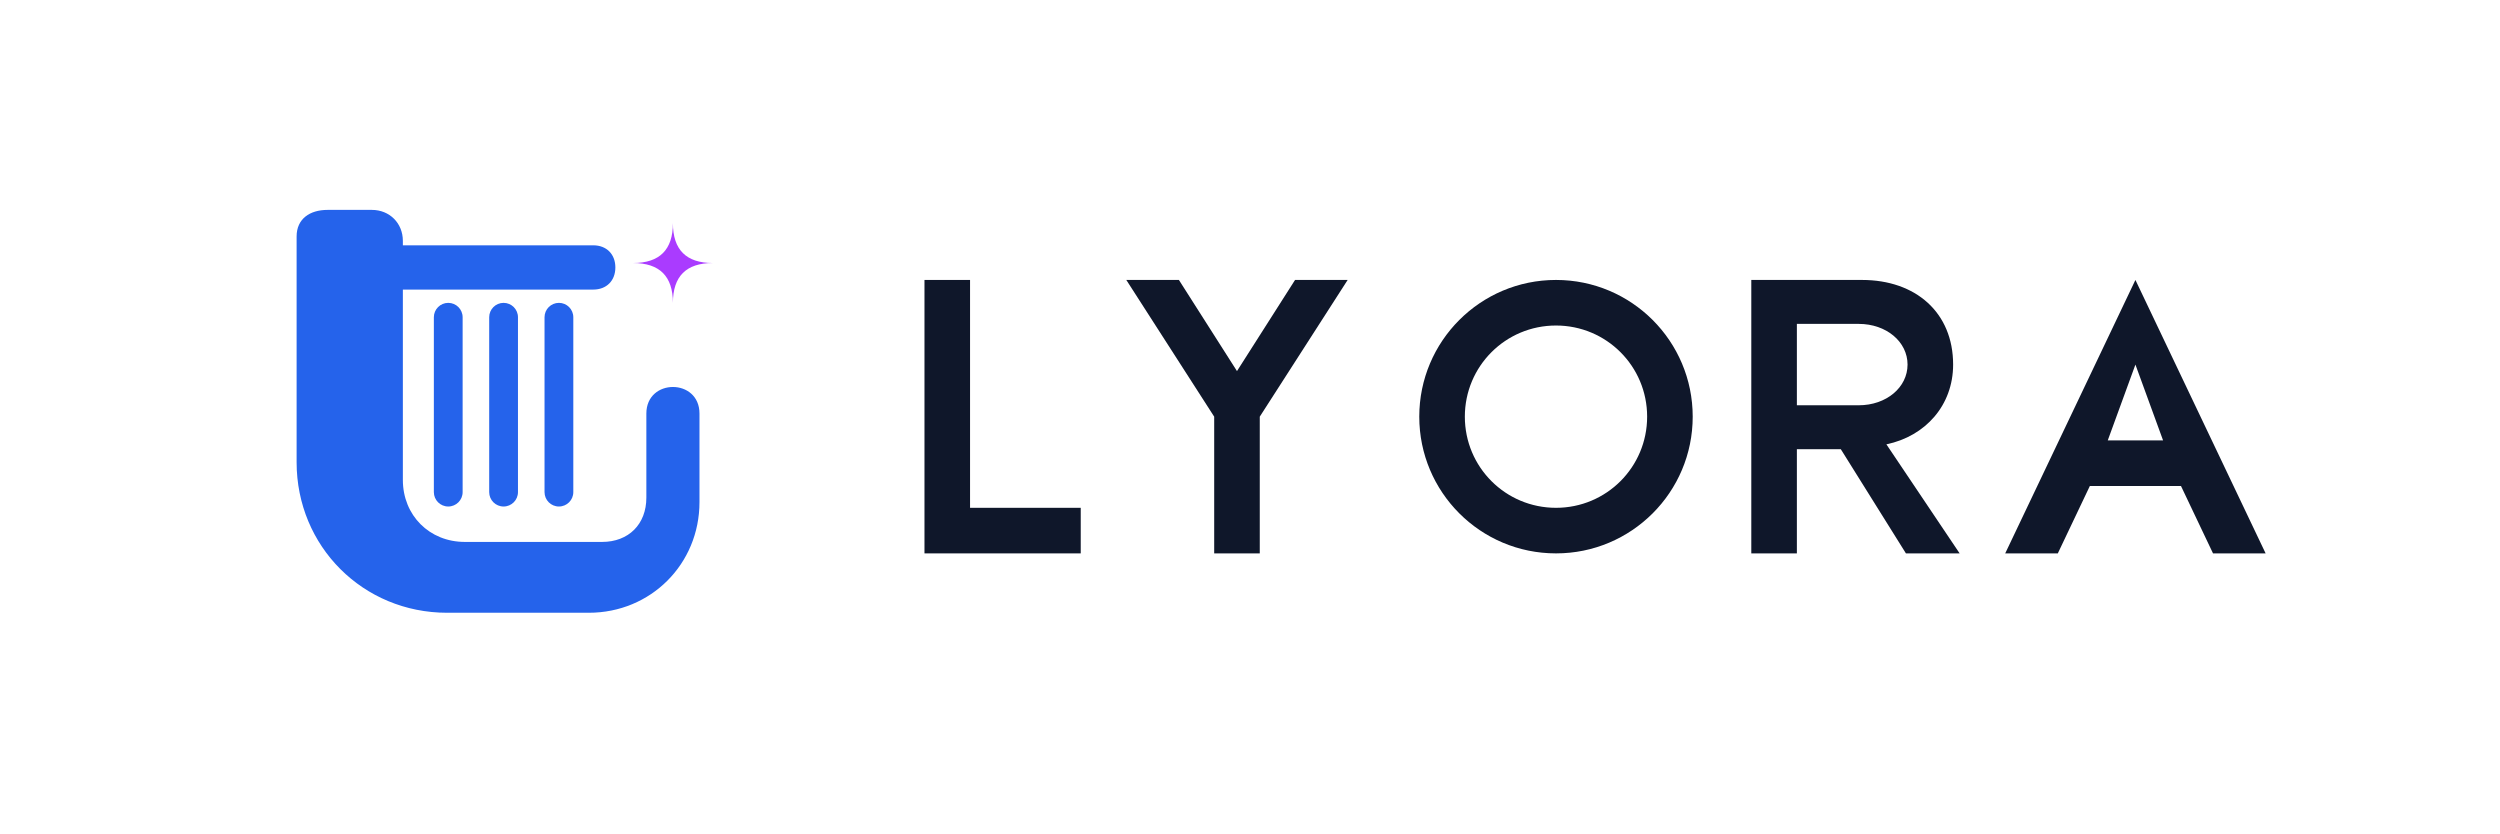
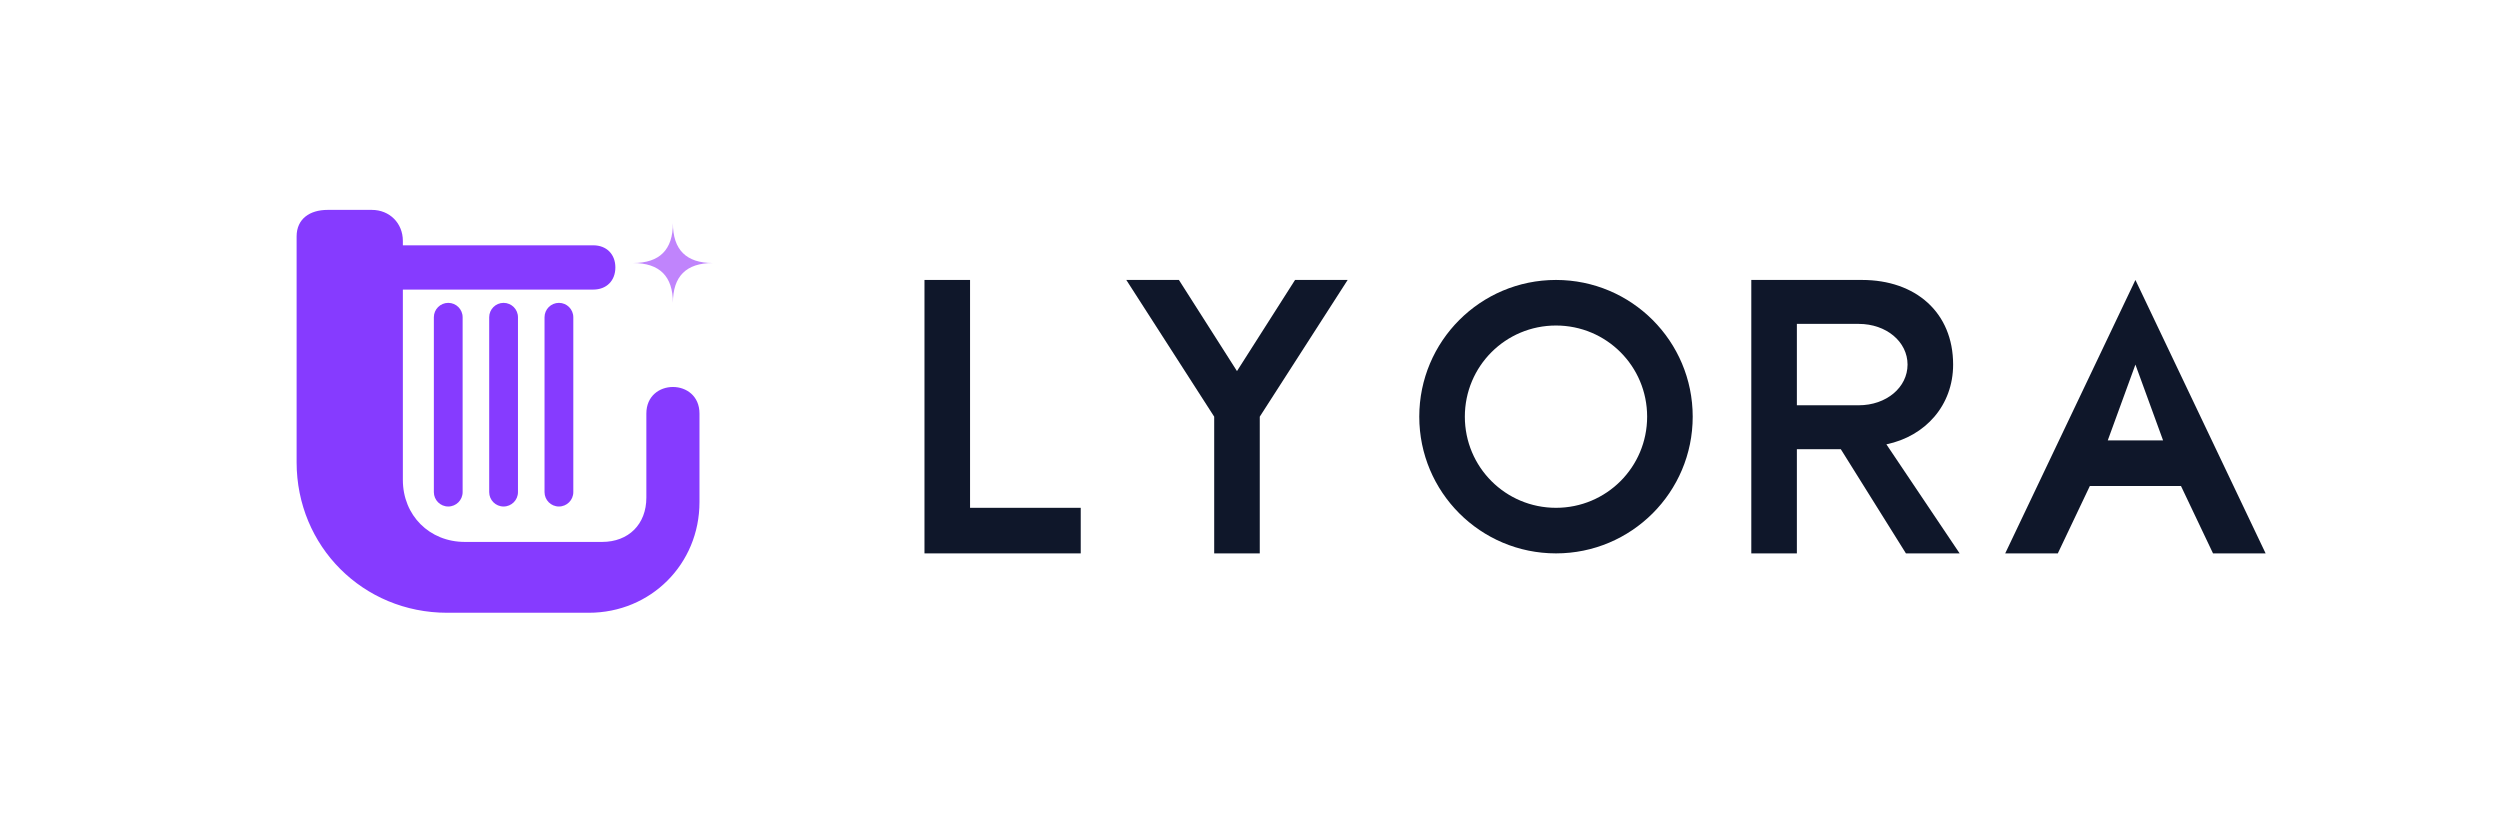
- <svg xmlns="http://www.w3.org/2000/svg" viewBox="0 0 768 256" width="768" height="256" role="img" aria-labelledby="title-a-lockup">
+ <svg xmlns="http://www.w3.org/2000/svg" viewBox="0 0 768 256" width="768" height="256" role="img" aria-labelledby="title-lockup">
  <g id="symbol" transform="translate(68, 40) scale(0.68)">
-     <path fill="#2563eb" fill-rule="evenodd" d="       M 34 48       C 34 40 40 36 48 36       H 68       C 76 36 82 42 82 50       V 158       C 82 174 94 186 110 186       H 172       C 184 186 192 178 192 166       V 128       C 192 120 198 116 204 116       C 210 116 216 120 216 128       V 168       C 216 196 194 218 166 218       H 102       C 64 218 34 188 34 150       Z     " />
-     <path fill="#2563eb" d="       M 74 52       H 168       C 174 52 178 56 178 62       C 178 68 174 72 168 72       H 74       Z     " />
-     <rect x="96" y="78" width="13" height="92" rx="6.5" fill="#2563eb" />
-     <rect x="121" y="78" width="13" height="92" rx="6.5" fill="#2563eb" />
-     <rect x="146" y="78" width="13" height="92" rx="6.5" fill="#2563eb" />
-     <path fill="#aa3bff" d="       M 204 42       Q 204 60 186 60       Q 204 60 204 78       Q 204 60 222 60       Q 204 60 204 42       Z     " />
+     <path fill="#863bff" fill-rule="evenodd" d="       M 34 48       C 34 40 40 36 48 36       H 68       C 76 36 82 42 82 50       V 158       C 82 174 94 186 110 186       H 172       C 184 186 192 178 192 166       V 128       C 192 120 198 116 204 116       C 210 116 216 120 216 128       V 168       C 216 196 194 218 166 218       H 102       C 64 218 34 188 34 150       Z     " />
+     <path fill="#863bff" d="       M 74 52       H 168       C 174 52 178 56 178 62       C 178 68 174 72 168 72       H 74       Z     " />
+     <rect x="96" y="78" width="13" height="92" rx="6.5" fill="#863bff" />
+     <rect x="121" y="78" width="13" height="92" rx="6.5" fill="#863bff" />
+     <rect x="146" y="78" width="13" height="92" rx="6.5" fill="#863bff" />
+     <path fill="#c084fc" d="       M 204 42       Q 204 60 186 60       Q 204 60 204 78       Q 204 60 222 60       Q 204 60 204 42       Z     " />
  </g>
  <g id="wordmark" transform="translate(284, 86)" fill="#0f172a">
    <path d="M 0 0 H 14 V 70 H 48 V 84 H 0 Z" />
    <path d="M 62 0 L 89 42 V 84 H 103 V 42 L 130 0 H 113.84 L 96 28 L 78.16 0 Z" />
    <path fill-rule="evenodd" d="       M 194 0       C 217.2 0 236 18.8 236 42       C 236 65.2 217.2 84 194 84       C 170.8 84 152 65.2 152 42       C 152 18.8 170.8 0 194 0 Z       M 194 14       C 178.5 14 166 26.5 166 42       C 166 57.5 178.5 70 194 70       C 209.5 70 222 57.5 222 42       C 222 26.5 209.5 14 194 14 Z     " />
    <path fill-rule="evenodd" d="       M 254 0 H 288       C 304.5 0 316 10 316 26       C 316 38.5 307.5 48 295.5 50.5       L 318 84 H 301.5       L 281.5 52 H 268 V 84 H 254 Z       M 268 13.5 V 38.5 H 287       C 295.5 38.5 302 33 302 26       C 302 19 295.5 13.5 287 13.5 Z     " />
    <path fill-rule="evenodd" d="       M 372 0       L 332 84 H 348.16       L 358 63.3 H 386 L 395.84 84 H 412       L 372 0 Z       M 372 26       L 363.5 49.3 H 380.5 Z     " />
  </g>
</svg>
